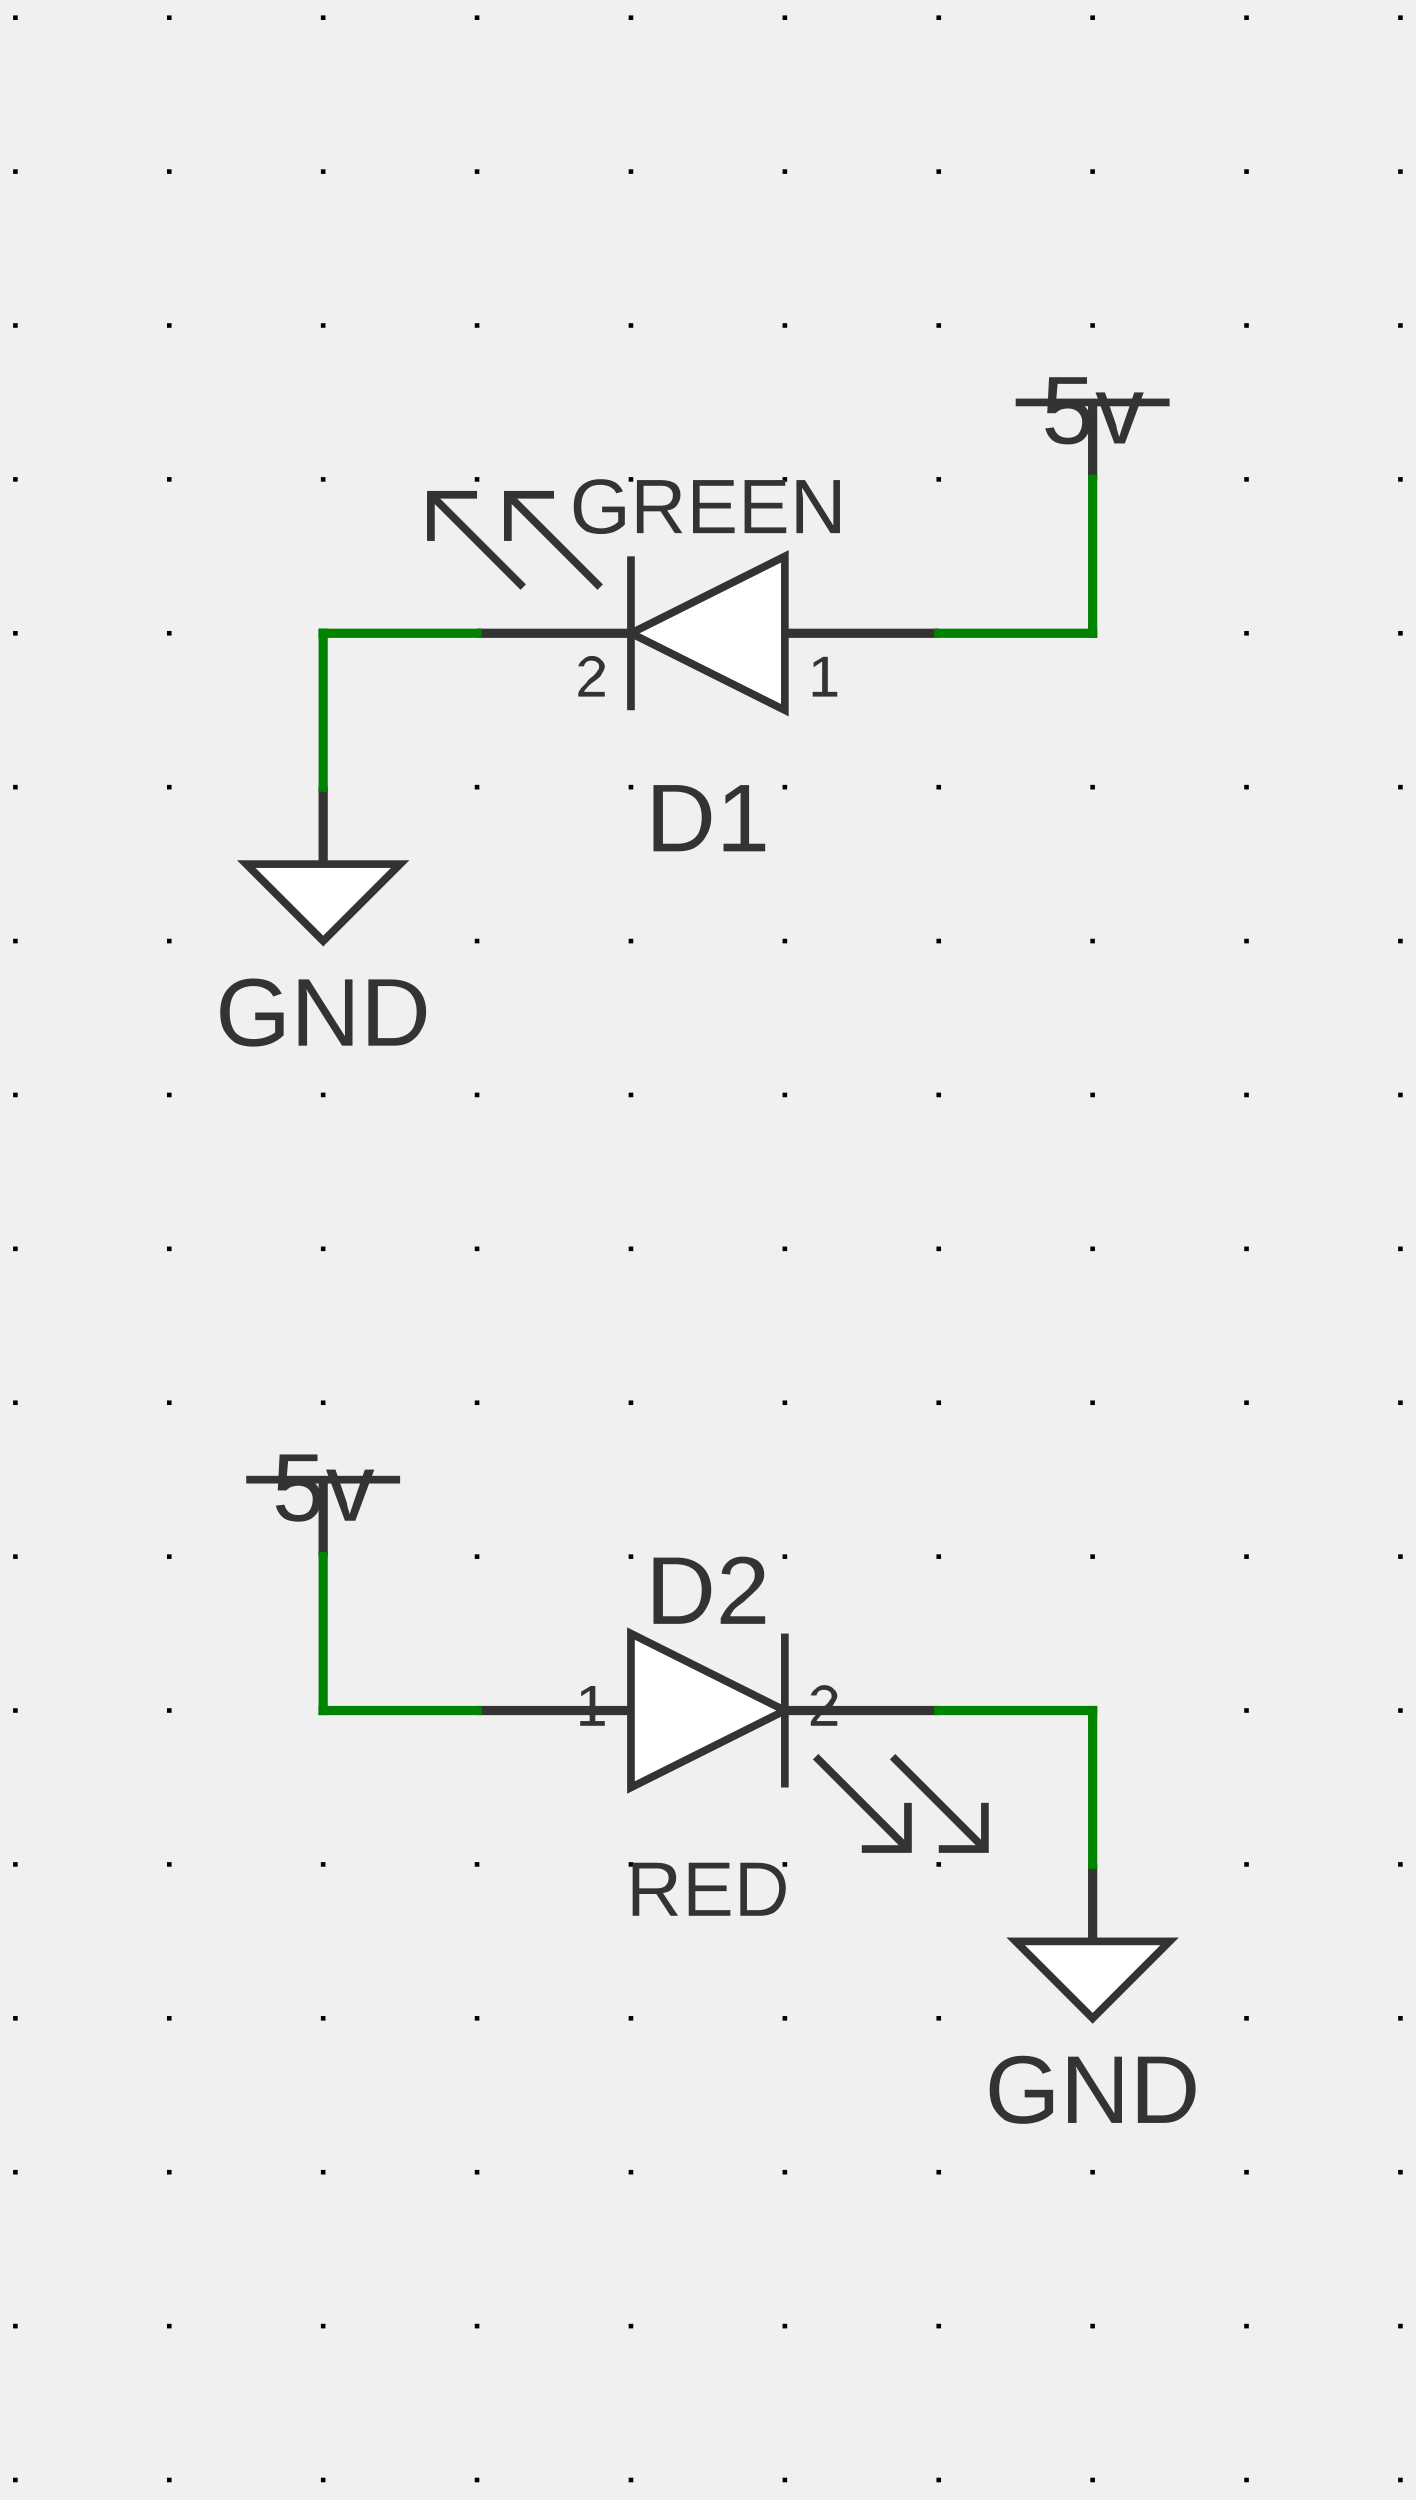
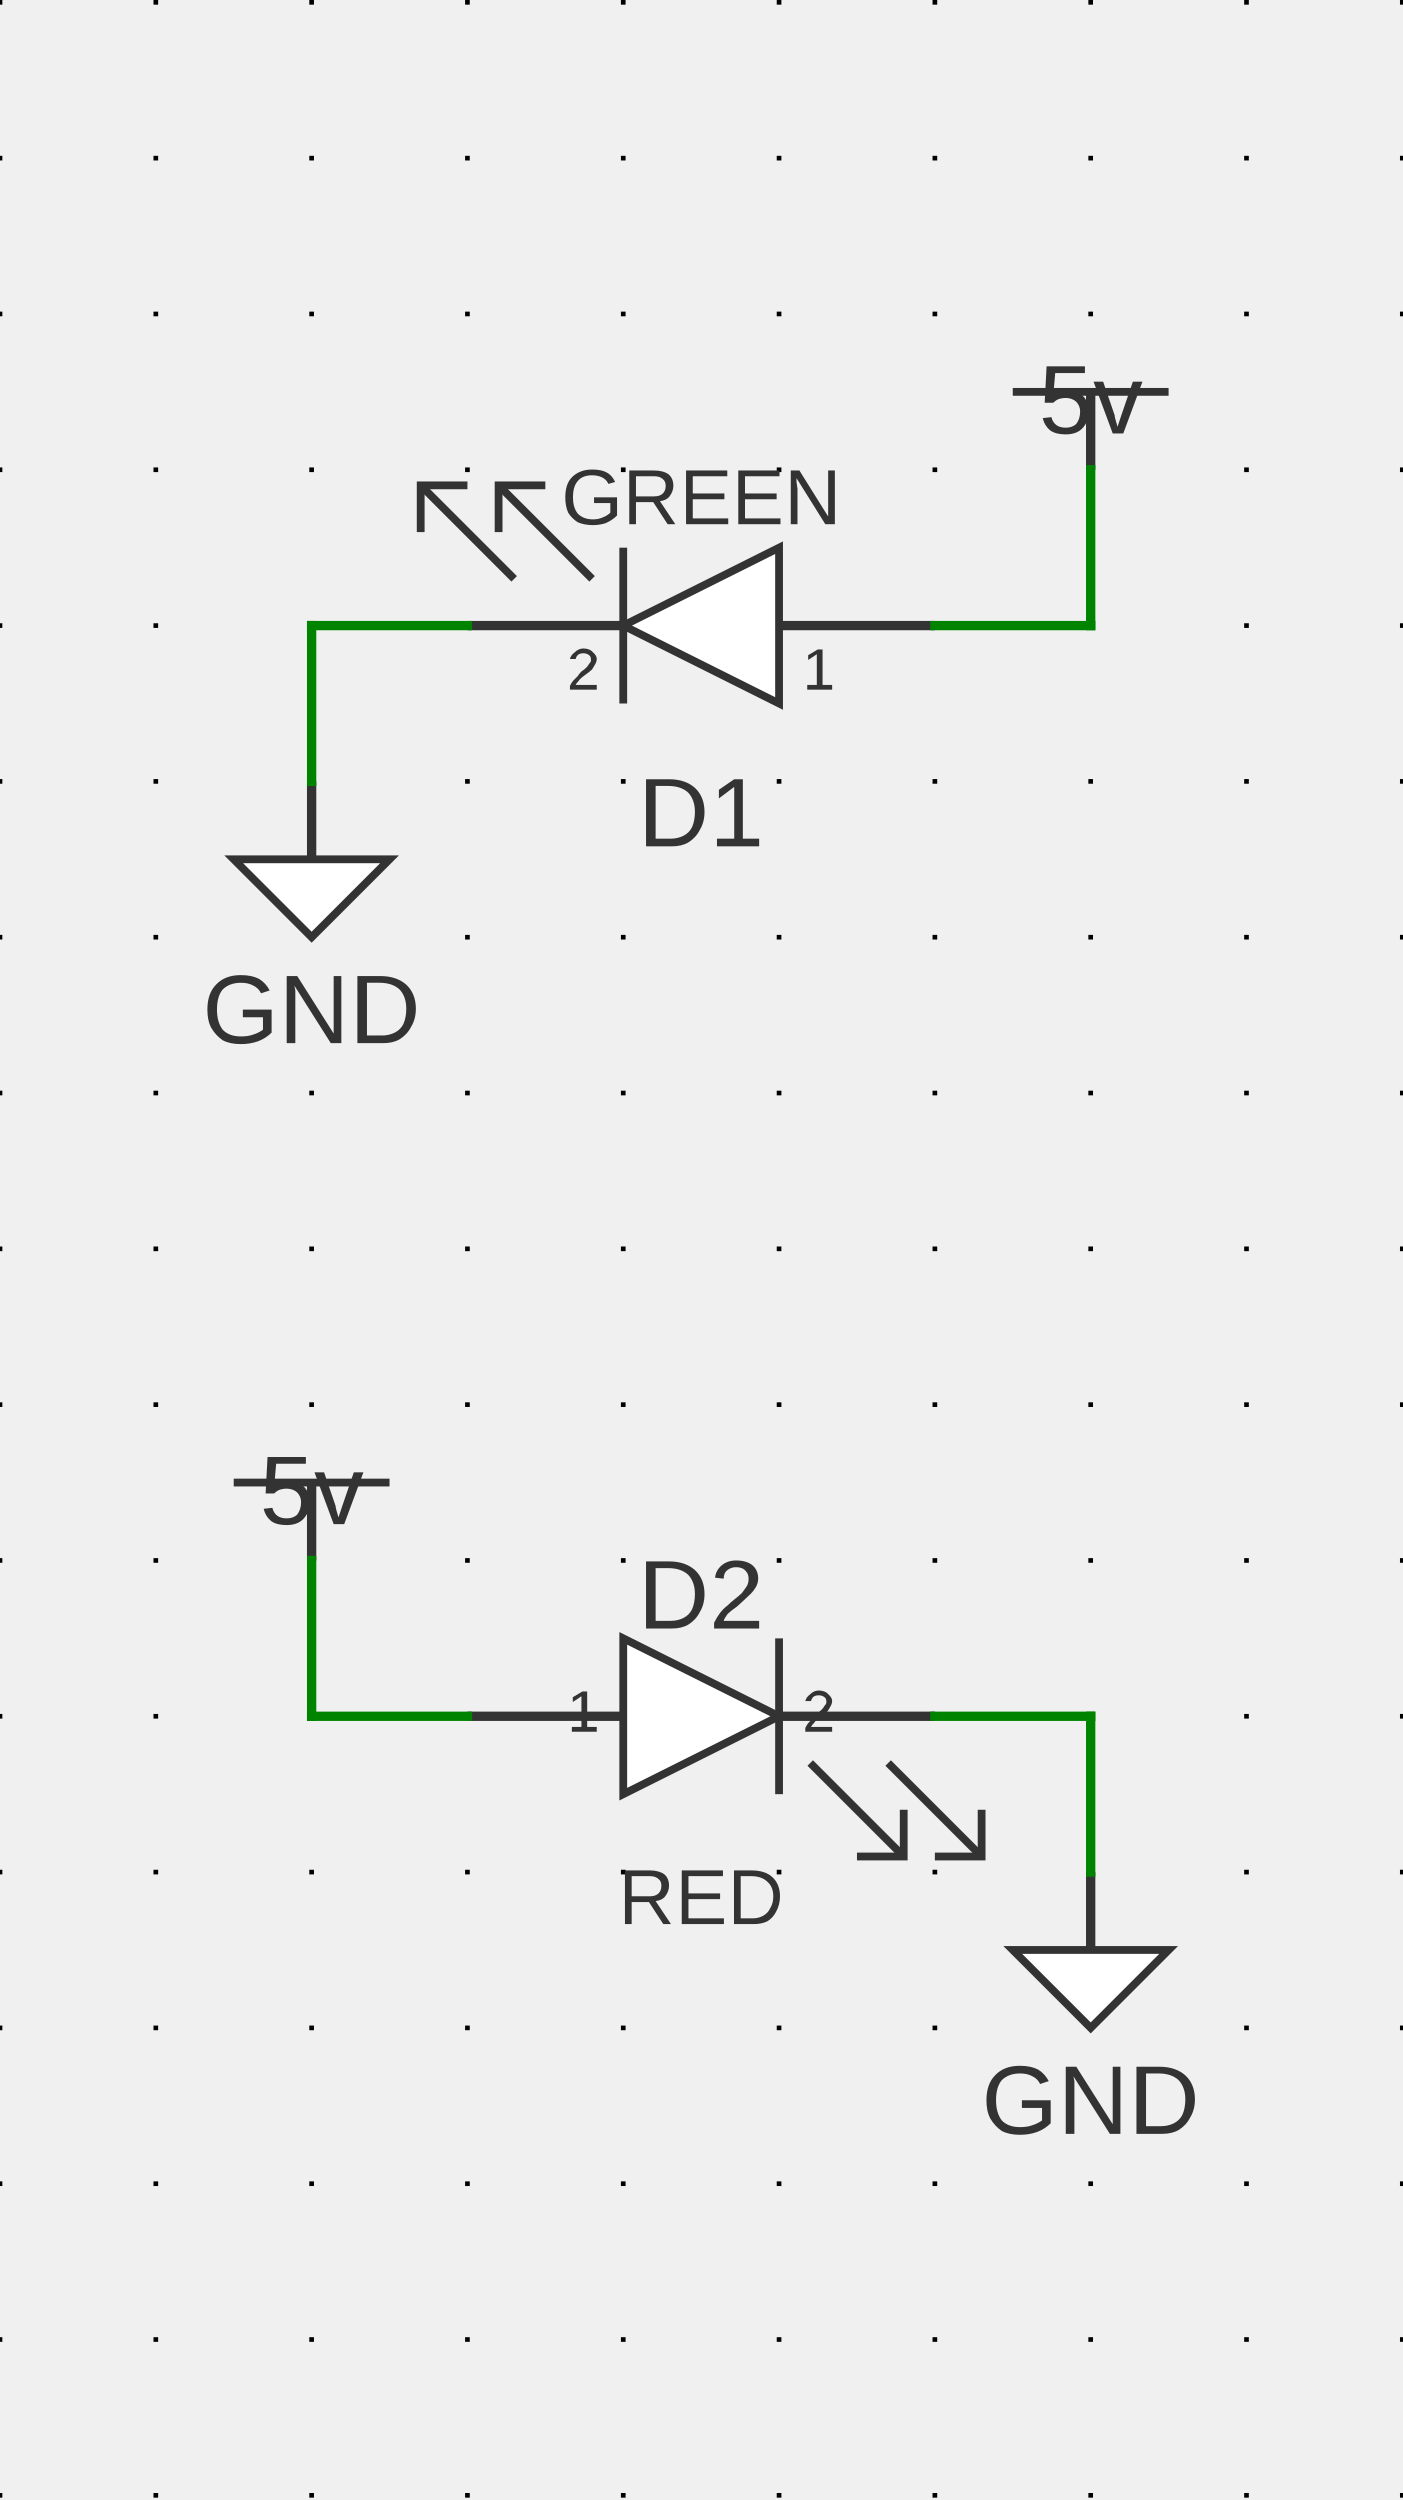
- <svg xmlns="http://www.w3.org/2000/svg" xmlns:ns1="http://svgjs.dev/svgjs" version="1.1" width="220.785" height="389.854" viewBox="-2.794 -2.832 23.368 41.262">
+ <svg xmlns="http://www.w3.org/2000/svg" xmlns:ns1="http://svgjs.dev/svgjs" version="1.1" width="215.986" height="385.054" viewBox="-2.54 -2.578 22.86 40.754">
  <g transform="matrix(1,0,0,1,0,0)">
    <path d="M -2.54 -2.578 L -2.54 38.176 M 0 -2.578 L 0 38.176 M 2.54 -2.578 L 2.54 38.176 M 5.08 -2.578 L 5.08 38.176 M 7.62 -2.578 L 7.62 38.176 M 10.16 -2.578 L 10.16 38.176 M 12.7 -2.578 L 12.7 38.176 M 15.24 -2.578 L 15.24 38.176 M 17.78 -2.578 L 17.78 38.176 M 20.32 -2.578 L 20.32 38.176" stroke-dasharray="0.076,2.464" stroke-width="0.076" stroke="#000000" />
  </g>
  <g transform="matrix(1,0,0,1,2.54,11.43)">
    <g>
      <path d="M -1.27 0 L 1.27 0 L 0 1.27 Z" stroke-width="0.127" stroke="#333333" fill="#ffffff" />
      <path d="M 0 -1.27 L 0 0" stroke-width="0.152" stroke="#333333" />
      <g transform="matrix(1,0,0,1,0,2.54)">
        <text fill="#333333" font-family="Arial" font-size="1.6" text-anchor="middle" dominant-baseline="middle" font-weight="regular" transform="matrix(1,0,0,1,0,0)" ns1:data="{&quot;leading&quot;:&quot;1.3&quot;}">
          <tspan dy="0" x="0" ns1:data="{&quot;newLined&quot;:true}">GND</tspan>
        </text>
      </g>
    </g>
  </g>
  <g transform="matrix(1,0,0,1,8.89,7.62)">
    <g>
      <path d="M 1.27 -1.27 L 1.27 1.27 L -1.27 0 Z" stroke-width="0.127" stroke="#333333" fill="#ffffff" />
      <path d="M -1.27 1.27 L -1.27 -1.27" stroke-width="0.127" stroke="#333333" fill="none" />
      <path d="M -1.778 -0.762 L -3.302 -2.286" stroke-width="0.127" stroke="#333333" fill="none" />
      <path d="M -3.302 -1.524 L -3.302 -2.286 L -2.54 -2.286" stroke-width="0.127" stroke="#333333" fill="none" />
      <path d="M -3.048 -0.762 L -4.572 -2.286" stroke-width="0.127" stroke="#333333" fill="none" />
      <path d="M -4.572 -1.524 L -4.572 -2.286 L -3.81 -2.286" stroke-width="0.127" stroke="#333333" fill="none" />
      <path d="M 3.81 0 L 1.27 0" stroke-width="0.152" stroke="#333333" />
      <path d="M -3.81 0 L -1.27 0" stroke-width="0.152" stroke="#333333" />
      <g transform="matrix(1,0,0,1,1.651,0.381)">
        <text fill="#333333" font-family="Arial" font-size="0.96" text-anchor="start" dominant-baseline="hanging" font-weight="regular" transform="matrix(1,0,0,1,0,0)" ns1:data="{&quot;leading&quot;:&quot;1.3&quot;}">
          <tspan dy="0" x="0" ns1:data="{&quot;newLined&quot;:true}">1</tspan>
        </text>
      </g>
      <g transform="matrix(1,0,0,1,-1.651,0.381)">
        <text fill="#333333" font-family="Arial" font-size="0.96" text-anchor="end" dominant-baseline="hanging" font-weight="regular" transform="matrix(1,0,0,1,0,0)" ns1:data="{&quot;leading&quot;:&quot;1.3&quot;}">
          <tspan dy="0" x="0" ns1:data="{&quot;newLined&quot;:true}">2</tspan>
        </text>
      </g>
      <g transform="matrix(1,0,0,1,0,2.54)">
        <text fill="#333333" font-family="Arial" font-size="1.6" text-anchor="middle" dominant-baseline="text-top" font-weight="regular" transform="matrix(1,0,0,1,0,0)" ns1:data="{&quot;leading&quot;:&quot;1.3&quot;}">
          <tspan dy="0" x="0" ns1:data="{&quot;newLined&quot;:true}">D1</tspan>
        </text>
      </g>
      <g transform="matrix(1,0,0,1,0,-2.54)">
        <text fill="#333333" font-family="Arial" font-size="1.28" text-anchor="middle" dominant-baseline="hanging" font-weight="regular" transform="matrix(1,0,0,1,0,0)" ns1:data="{&quot;leading&quot;:&quot;1.3&quot;}">
          <tspan dy="0" x="0" ns1:data="{&quot;newLined&quot;:true}">GREEN</tspan>
        </text>
      </g>
    </g>
  </g>
  <g transform="matrix(1,0,0,1,15.24,3.81)">
    <g>
      <path d="M -1.27 0 L 1.27 0" stroke-width="0.127" stroke="#333333" fill="none" />
      <path d="M 0 1.27 L 0 0" stroke-width="0.152" stroke="#333333" />
      <g transform="matrix(1,0,0,1,0,-0.381)">
        <text fill="#333333" font-family="Arial" font-size="1.6" text-anchor="middle" dominant-baseline="text-top" font-weight="regular" transform="matrix(1,0,0,1,0,0)" ns1:data="{&quot;leading&quot;:&quot;1.3&quot;}">
          <tspan dy="0" x="0" ns1:data="{&quot;newLined&quot;:true}">5v</tspan>
        </text>
      </g>
    </g>
  </g>
  <g transform="matrix(1,0,0,1,2.54,21.59)">
    <g>
      <path d="M -1.27 0 L 1.27 0" stroke-width="0.127" stroke="#333333" fill="none" />
      <path d="M 0 1.27 L 0 0" stroke-width="0.152" stroke="#333333" />
      <g transform="matrix(1,0,0,1,0,-0.381)">
        <text fill="#333333" font-family="Arial" font-size="1.6" text-anchor="middle" dominant-baseline="text-top" font-weight="regular" transform="matrix(1,0,0,1,0,0)" ns1:data="{&quot;leading&quot;:&quot;1.3&quot;}">
          <tspan dy="0" x="0" ns1:data="{&quot;newLined&quot;:true}">5v</tspan>
        </text>
      </g>
    </g>
  </g>
  <g transform="matrix(1,0,0,1,8.89,25.4)">
    <g>
      <path d="M -1.27 1.27 L -1.27 -1.27 L 1.27 0 Z" stroke-width="0.127" stroke="#333333" fill="#ffffff" />
      <path d="M 1.27 -1.27 L 1.27 1.27" stroke-width="0.127" stroke="#333333" fill="none" />
      <path d="M 1.778 0.762 L 3.302 2.286" stroke-width="0.127" stroke="#333333" fill="none" />
      <path d="M 3.302 1.524 L 3.302 2.286 L 2.54 2.286" stroke-width="0.127" stroke="#333333" fill="none" />
      <path d="M 3.048 0.762 L 4.572 2.286" stroke-width="0.127" stroke="#333333" fill="none" />
      <path d="M 4.572 1.524 L 4.572 2.286 L 3.81 2.286" stroke-width="0.127" stroke="#333333" fill="none" />
      <path d="M -3.81 0 L -1.27 0" stroke-width="0.152" stroke="#333333" />
      <path d="M 3.81 0 L 1.27 0" stroke-width="0.152" stroke="#333333" />
      <g transform="matrix(1,0,0,1,-1.651,-0.381)">
        <text fill="#333333" font-family="Arial" font-size="0.96" text-anchor="end" dominant-baseline="text-top" font-weight="regular" transform="matrix(1,0,0,1,0,0)" ns1:data="{&quot;leading&quot;:&quot;1.3&quot;}">
          <tspan dy="0" x="0" ns1:data="{&quot;newLined&quot;:true}">1</tspan>
        </text>
      </g>
      <g transform="matrix(1,0,0,1,1.651,-0.381)">
        <text fill="#333333" font-family="Arial" font-size="0.96" text-anchor="start" dominant-baseline="text-top" font-weight="regular" transform="matrix(1,0,0,1,0,0)" ns1:data="{&quot;leading&quot;:&quot;1.3&quot;}">
          <tspan dy="0" x="0" ns1:data="{&quot;newLined&quot;:true}">2</tspan>
        </text>
      </g>
      <g transform="matrix(1,0,0,1,0,-2.54)">
        <text fill="#333333" font-family="Arial" font-size="1.6" text-anchor="middle" dominant-baseline="hanging" font-weight="regular" transform="matrix(1,0,0,1,0,0)" ns1:data="{&quot;leading&quot;:&quot;1.3&quot;}">
          <tspan dy="0" x="0" ns1:data="{&quot;newLined&quot;:true}">D2</tspan>
        </text>
      </g>
      <g transform="matrix(1,0,0,1,0,2.54)">
        <text fill="#333333" font-family="Arial" font-size="1.28" text-anchor="middle" dominant-baseline="text-top" font-weight="regular" transform="matrix(1,0,0,1,0,0)" ns1:data="{&quot;leading&quot;:&quot;1.3&quot;}">
          <tspan dy="0" x="0" ns1:data="{&quot;newLined&quot;:true}">RED</tspan>
        </text>
      </g>
    </g>
  </g>
  <g transform="matrix(1,0,0,1,15.24,29.21)">
    <g>
      <path d="M -1.27 0 L 1.27 0 L 0 1.27 Z" stroke-width="0.127" stroke="#333333" fill="#ffffff" />
      <path d="M 0 -1.27 L 0 0" stroke-width="0.152" stroke="#333333" />
      <g transform="matrix(1,0,0,1,0,2.54)">
        <text fill="#333333" font-family="Arial" font-size="1.6" text-anchor="middle" dominant-baseline="middle" font-weight="regular" transform="matrix(1,0,0,1,0,0)" ns1:data="{&quot;leading&quot;:&quot;1.3&quot;}">
          <tspan dy="0" x="0" ns1:data="{&quot;newLined&quot;:true}">GND</tspan>
        </text>
      </g>
    </g>
  </g>
  <g>
    <line x1="2.54" y1="10.16" x2="2.54" y2="7.62" stroke-linecap="square" stroke-width="0.152" stroke="#008400" fill="none" />
    <line x1="2.54" y1="7.62" x2="5.08" y2="7.62" stroke-linecap="square" stroke-width="0.152" stroke="#008400" fill="none" />
    <line x1="12.7" y1="25.4" x2="15.24" y2="25.4" stroke-linecap="square" stroke-width="0.152" stroke="#008400" fill="none" />
    <line x1="15.24" y1="25.4" x2="15.24" y2="27.94" stroke-linecap="square" stroke-width="0.152" stroke="#008400" fill="none" />
    <line x1="12.7" y1="7.62" x2="15.24" y2="7.62" stroke-linecap="square" stroke-width="0.152" stroke="#008400" fill="none" />
    <line x1="15.24" y1="7.62" x2="15.24" y2="5.08" stroke-linecap="square" stroke-width="0.152" stroke="#008400" fill="none" />
    <line x1="2.54" y1="22.86" x2="2.54" y2="25.4" stroke-linecap="square" stroke-width="0.152" stroke="#008400" fill="none" />
    <line x1="2.54" y1="25.4" x2="5.08" y2="25.4" stroke-linecap="square" stroke-width="0.152" stroke="#008400" fill="none" />
  </g>
  <g />
</svg>
